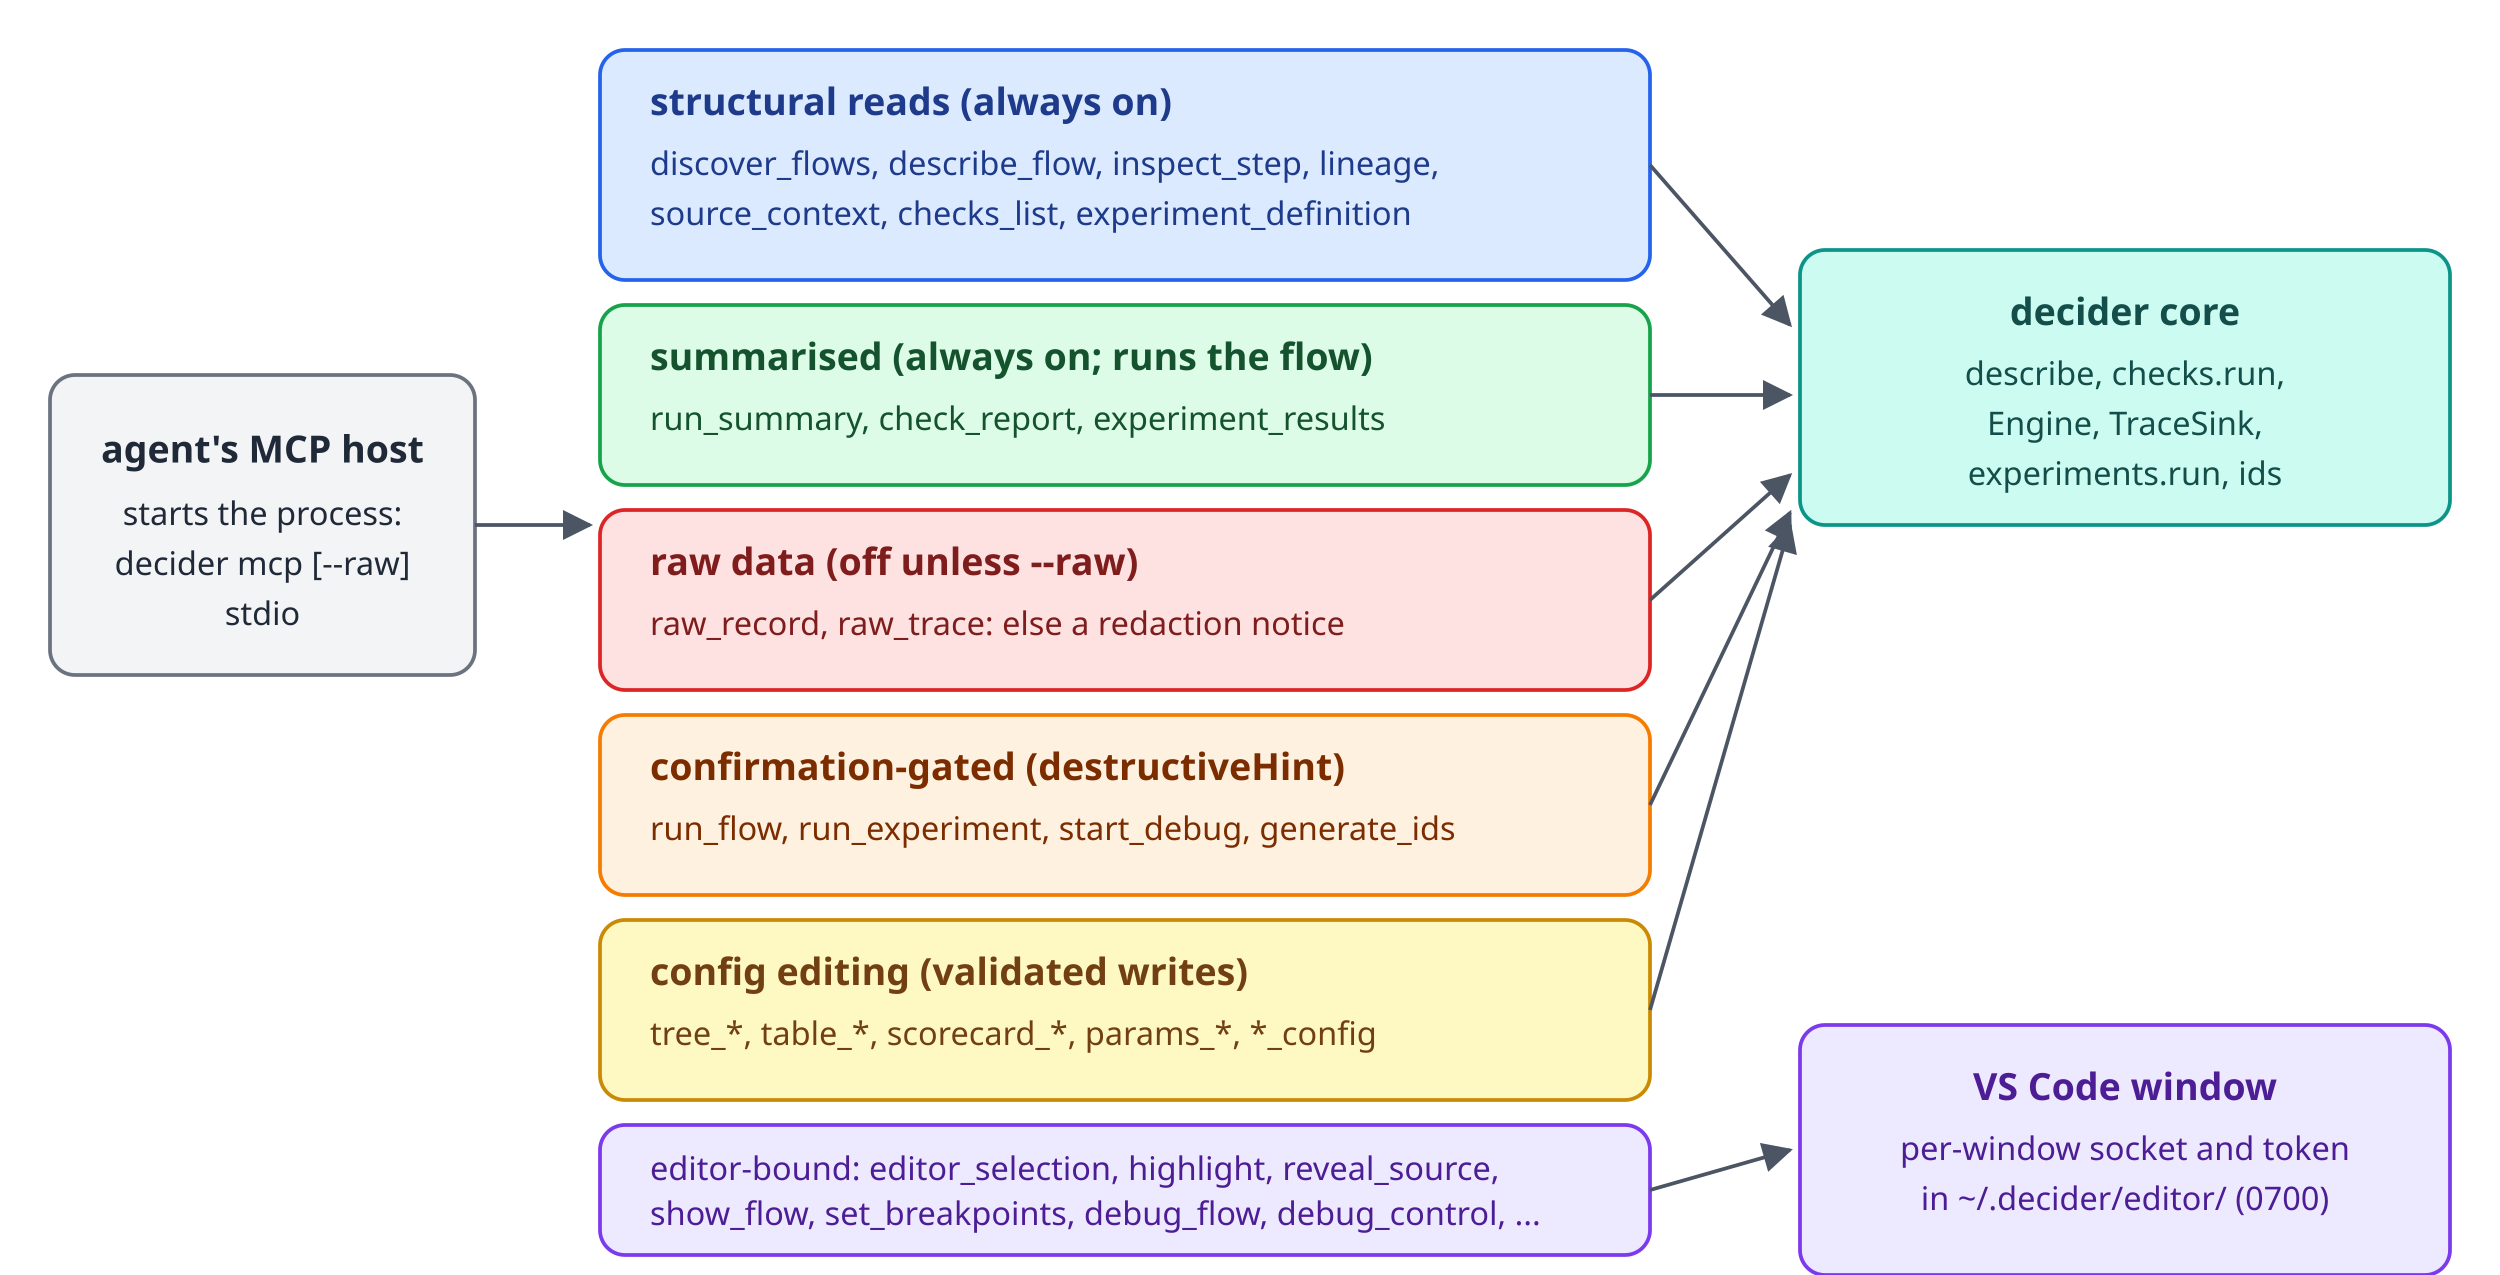
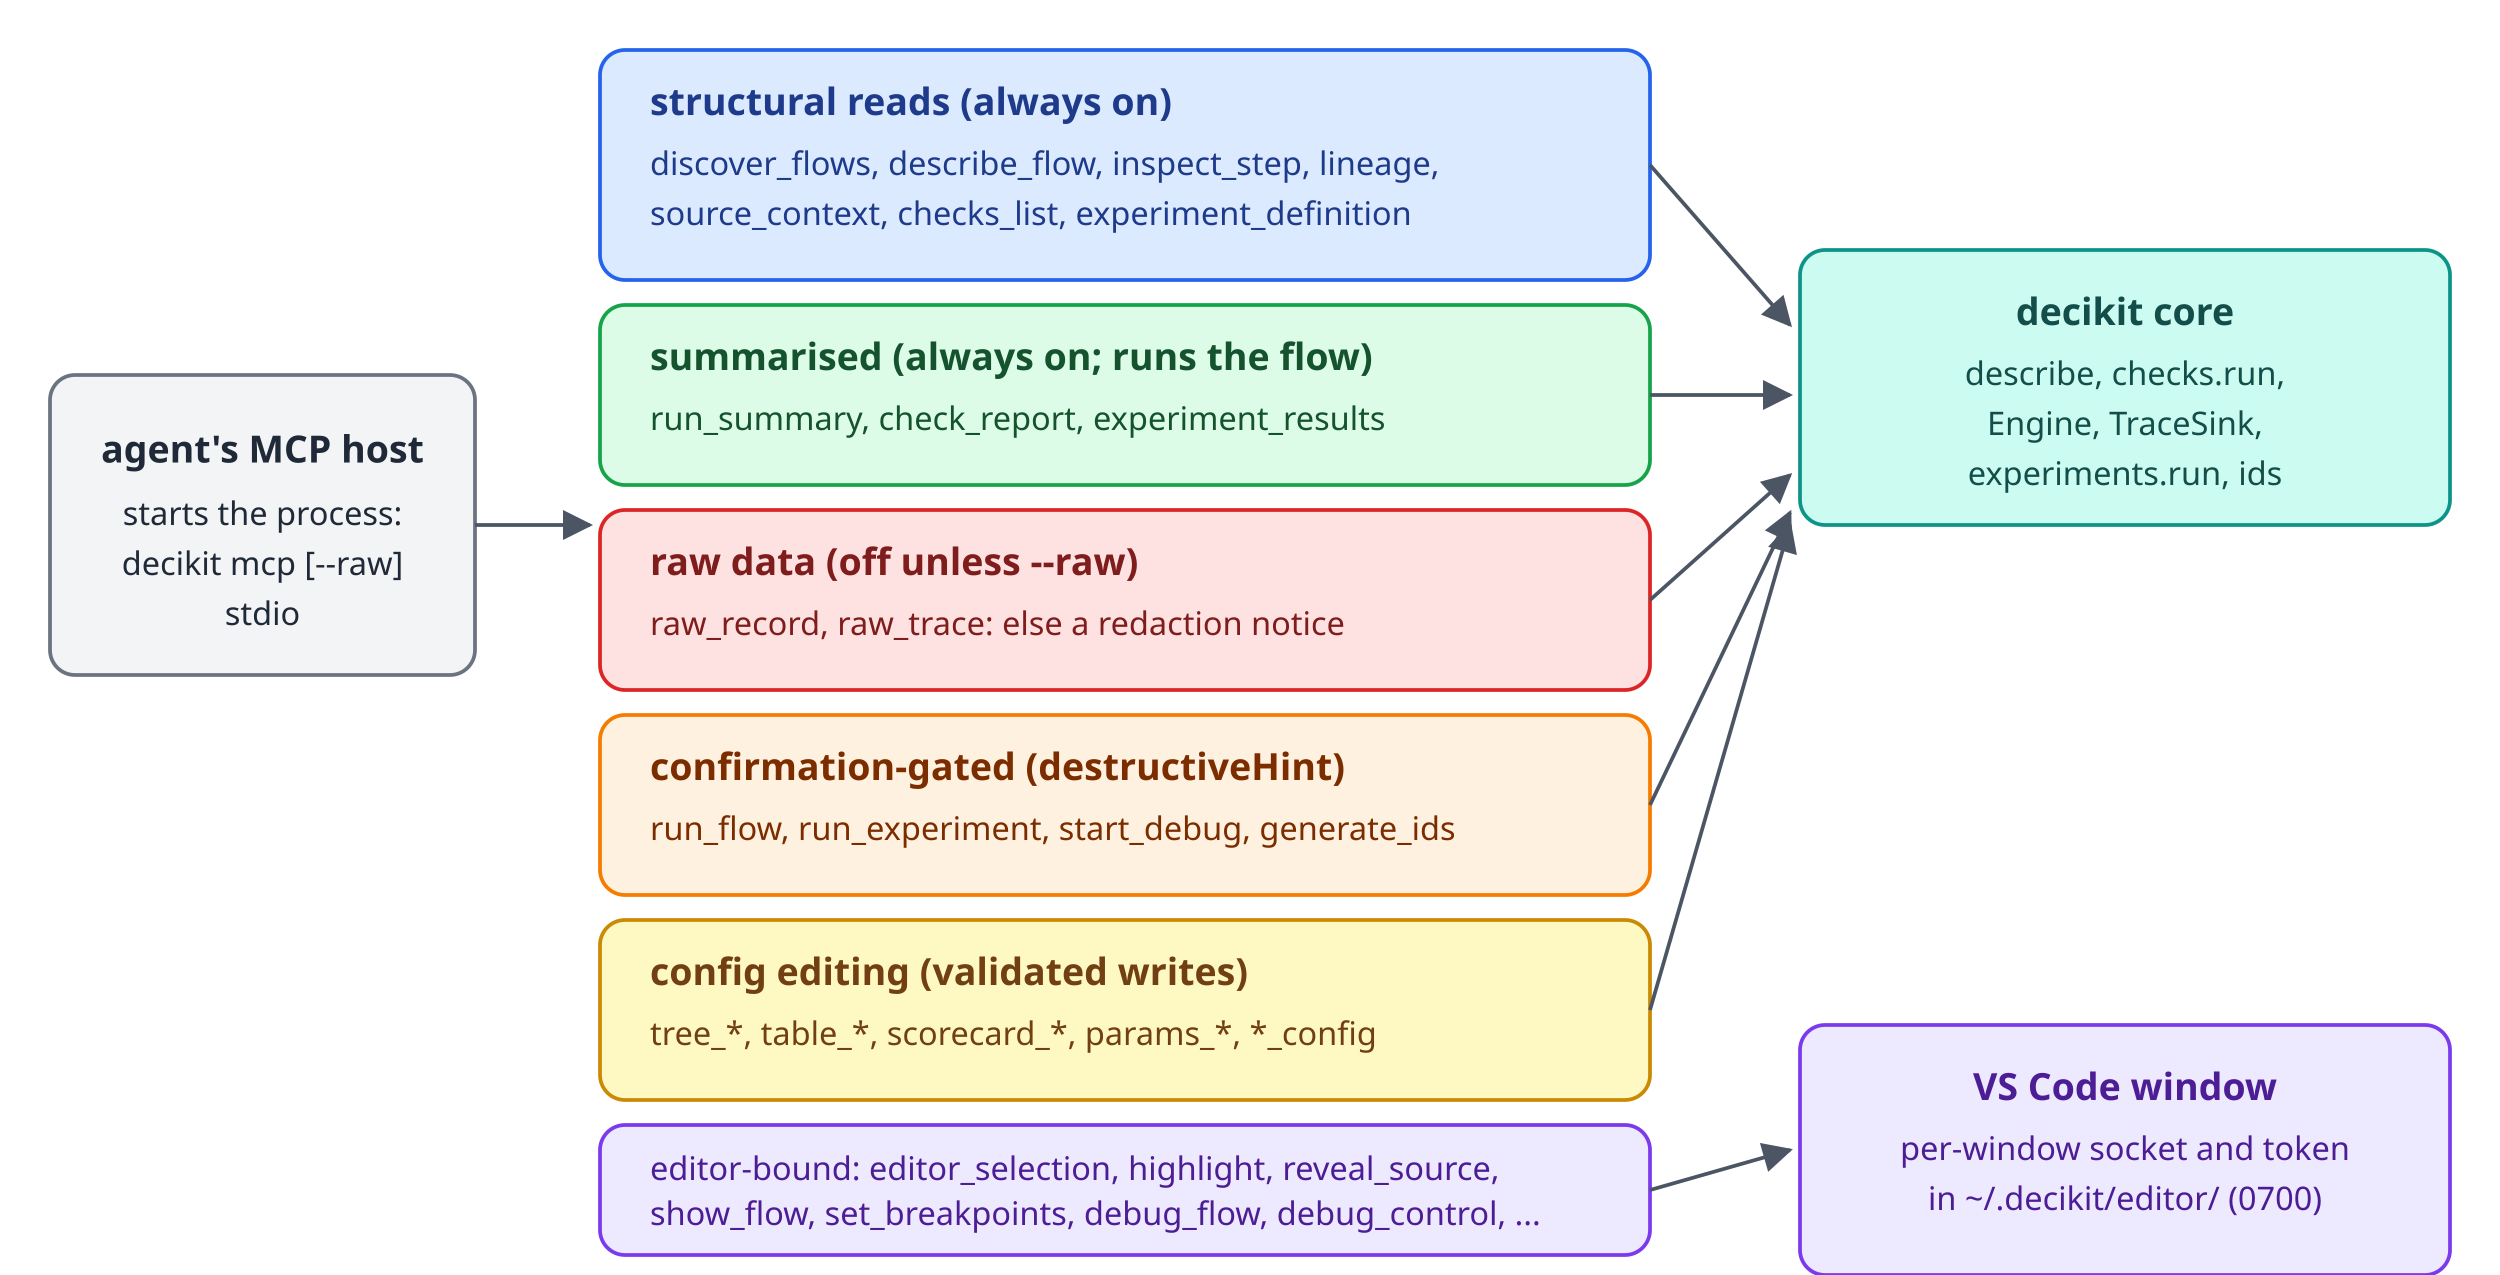
<svg xmlns="http://www.w3.org/2000/svg" viewBox="0 0 1000 510" font-family="system-ui, sans-serif">
  <defs>
    <marker id="arr" viewBox="0 0 10 10" refX="9" refY="5" markerWidth="8" markerHeight="8" orient="auto-start-reverse">
      <path d="M0,0 L10,5 L0,10 z" fill="#4b5563" />
    </marker>
  </defs>
  <rect x="0" y="0" width="1000" height="510" fill="#ffffff" />
  <rect x="20" y="150" width="170" height="120" rx="10" fill="#f3f4f6" stroke="#6b7280" stroke-width="1.5" />
  <text x="105" y="185" font-size="15" font-weight="600" fill="#1f2937" text-anchor="middle">agent's MCP host</text>
  <text x="105" y="210" font-size="13" fill="#1f2937" text-anchor="middle">starts the process:</text>
-   <text x="105" y="230" font-size="13" fill="#1f2937" text-anchor="middle">decider mcp [--raw]</text>
+   <text x="105" y="230" font-size="13" fill="#1f2937" text-anchor="middle">decikit mcp [--raw]</text>
  <text x="105" y="250" font-size="13" fill="#1f2937" text-anchor="middle">stdio</text>
  <rect x="240" y="20" width="420" height="92" rx="10" fill="#dbeafe" stroke="#2563eb" stroke-width="1.5" />
  <text x="260" y="46" font-size="15" font-weight="600" fill="#1e3a8a">structural reads (always on)</text>
  <text x="260" y="70" font-size="13" fill="#1e3a8a">discover_flows, describe_flow, inspect_step, lineage,</text>
  <text x="260" y="90" font-size="13" fill="#1e3a8a">source_context, checks_list, experiment_definition</text>
  <rect x="240" y="122" width="420" height="72" rx="10" fill="#dcfce7" stroke="#16a34a" stroke-width="1.5" />
  <text x="260" y="148" font-size="15" font-weight="600" fill="#14532d">summarised (always on; runs the flow)</text>
  <text x="260" y="172" font-size="13" fill="#14532d">run_summary, check_report, experiment_results</text>
  <rect x="240" y="204" width="420" height="72" rx="10" fill="#fee2e2" stroke="#dc2626" stroke-width="1.5" />
  <text x="260" y="230" font-size="15" font-weight="600" fill="#7f1d1d">raw data (off unless --raw)</text>
  <text x="260" y="254" font-size="13" fill="#7f1d1d">raw_record, raw_trace: else a redaction notice</text>
  <rect x="240" y="286" width="420" height="72" rx="10" fill="#fff1e0" stroke="#f57c00" stroke-width="1.5" />
  <text x="260" y="312" font-size="15" font-weight="600" fill="#7c2d00">confirmation-gated (destructiveHint)</text>
  <text x="260" y="336" font-size="13" fill="#7c2d00">run_flow, run_experiment, start_debug, generate_ids</text>
  <rect x="240" y="368" width="420" height="72" rx="10" fill="#fef9c3" stroke="#ca8a04" stroke-width="1.5" />
  <text x="260" y="394" font-size="15" font-weight="600" fill="#713f12">config editing (validated writes)</text>
  <text x="260" y="418" font-size="13" fill="#713f12">tree_*, table_*, scorecard_*, params_*, *_config</text>
  <rect x="240" y="450" width="420" height="52" rx="10" fill="#ede9fe" stroke="#7c3aed" stroke-width="1.5" />
  <text x="260" y="472" font-size="13" fill="#4c1d95">editor-bound: editor_selection, highlight, reveal_source,</text>
  <text x="260" y="490" font-size="13" fill="#4c1d95">show_flow, set_breakpoints, debug_flow, debug_control, ...</text>
  <rect x="720" y="100" width="260" height="110" rx="10" fill="#ccfbf1" stroke="#0d9488" stroke-width="1.5" />
-   <text x="850" y="130" font-size="15" font-weight="600" fill="#134e4a" text-anchor="middle">decider core</text>
+   <text x="850" y="130" font-size="15" font-weight="600" fill="#134e4a" text-anchor="middle">decikit core</text>
  <text x="850" y="154" font-size="13" fill="#134e4a" text-anchor="middle">describe, checks.run,</text>
  <text x="850" y="174" font-size="13" fill="#134e4a" text-anchor="middle">Engine, TraceSink,</text>
  <text x="850" y="194" font-size="13" fill="#134e4a" text-anchor="middle">experiments.run, ids</text>
  <rect x="720" y="410" width="260" height="100" rx="10" fill="#ede9fe" stroke="#7c3aed" stroke-width="1.5" />
  <text x="850" y="440" font-size="15" font-weight="600" fill="#4c1d95" text-anchor="middle">VS Code window</text>
  <text x="850" y="464" font-size="13" fill="#4c1d95" text-anchor="middle">per-window socket and token</text>
-   <text x="850" y="484" font-size="13" fill="#4c1d95" text-anchor="middle">in ~/.decider/editor/ (0700)</text>
+   <text x="850" y="484" font-size="13" fill="#4c1d95" text-anchor="middle">in ~/.decikit/editor/ (0700)</text>
  <path d="M190,210 L236,210" stroke="#4b5563" stroke-width="1.5" fill="none" marker-end="url(#arr)" />
  <path d="M660,66 L716,130" stroke="#4b5563" stroke-width="1.5" fill="none" marker-end="url(#arr)" />
  <path d="M660,158 L716,158" stroke="#4b5563" stroke-width="1.5" fill="none" marker-end="url(#arr)" />
  <path d="M660,240 L716,190" stroke="#4b5563" stroke-width="1.5" fill="none" marker-end="url(#arr)" />
  <path d="M660,322 L716,205" stroke="#4b5563" stroke-width="1.5" fill="none" marker-end="url(#arr)" />
  <path d="M660,404 L716,210" stroke="#4b5563" stroke-width="1.5" fill="none" marker-end="url(#arr)" />
  <path d="M660,476 L716,460" stroke="#4b5563" stroke-width="1.5" fill="none" marker-end="url(#arr)" />
</svg>
